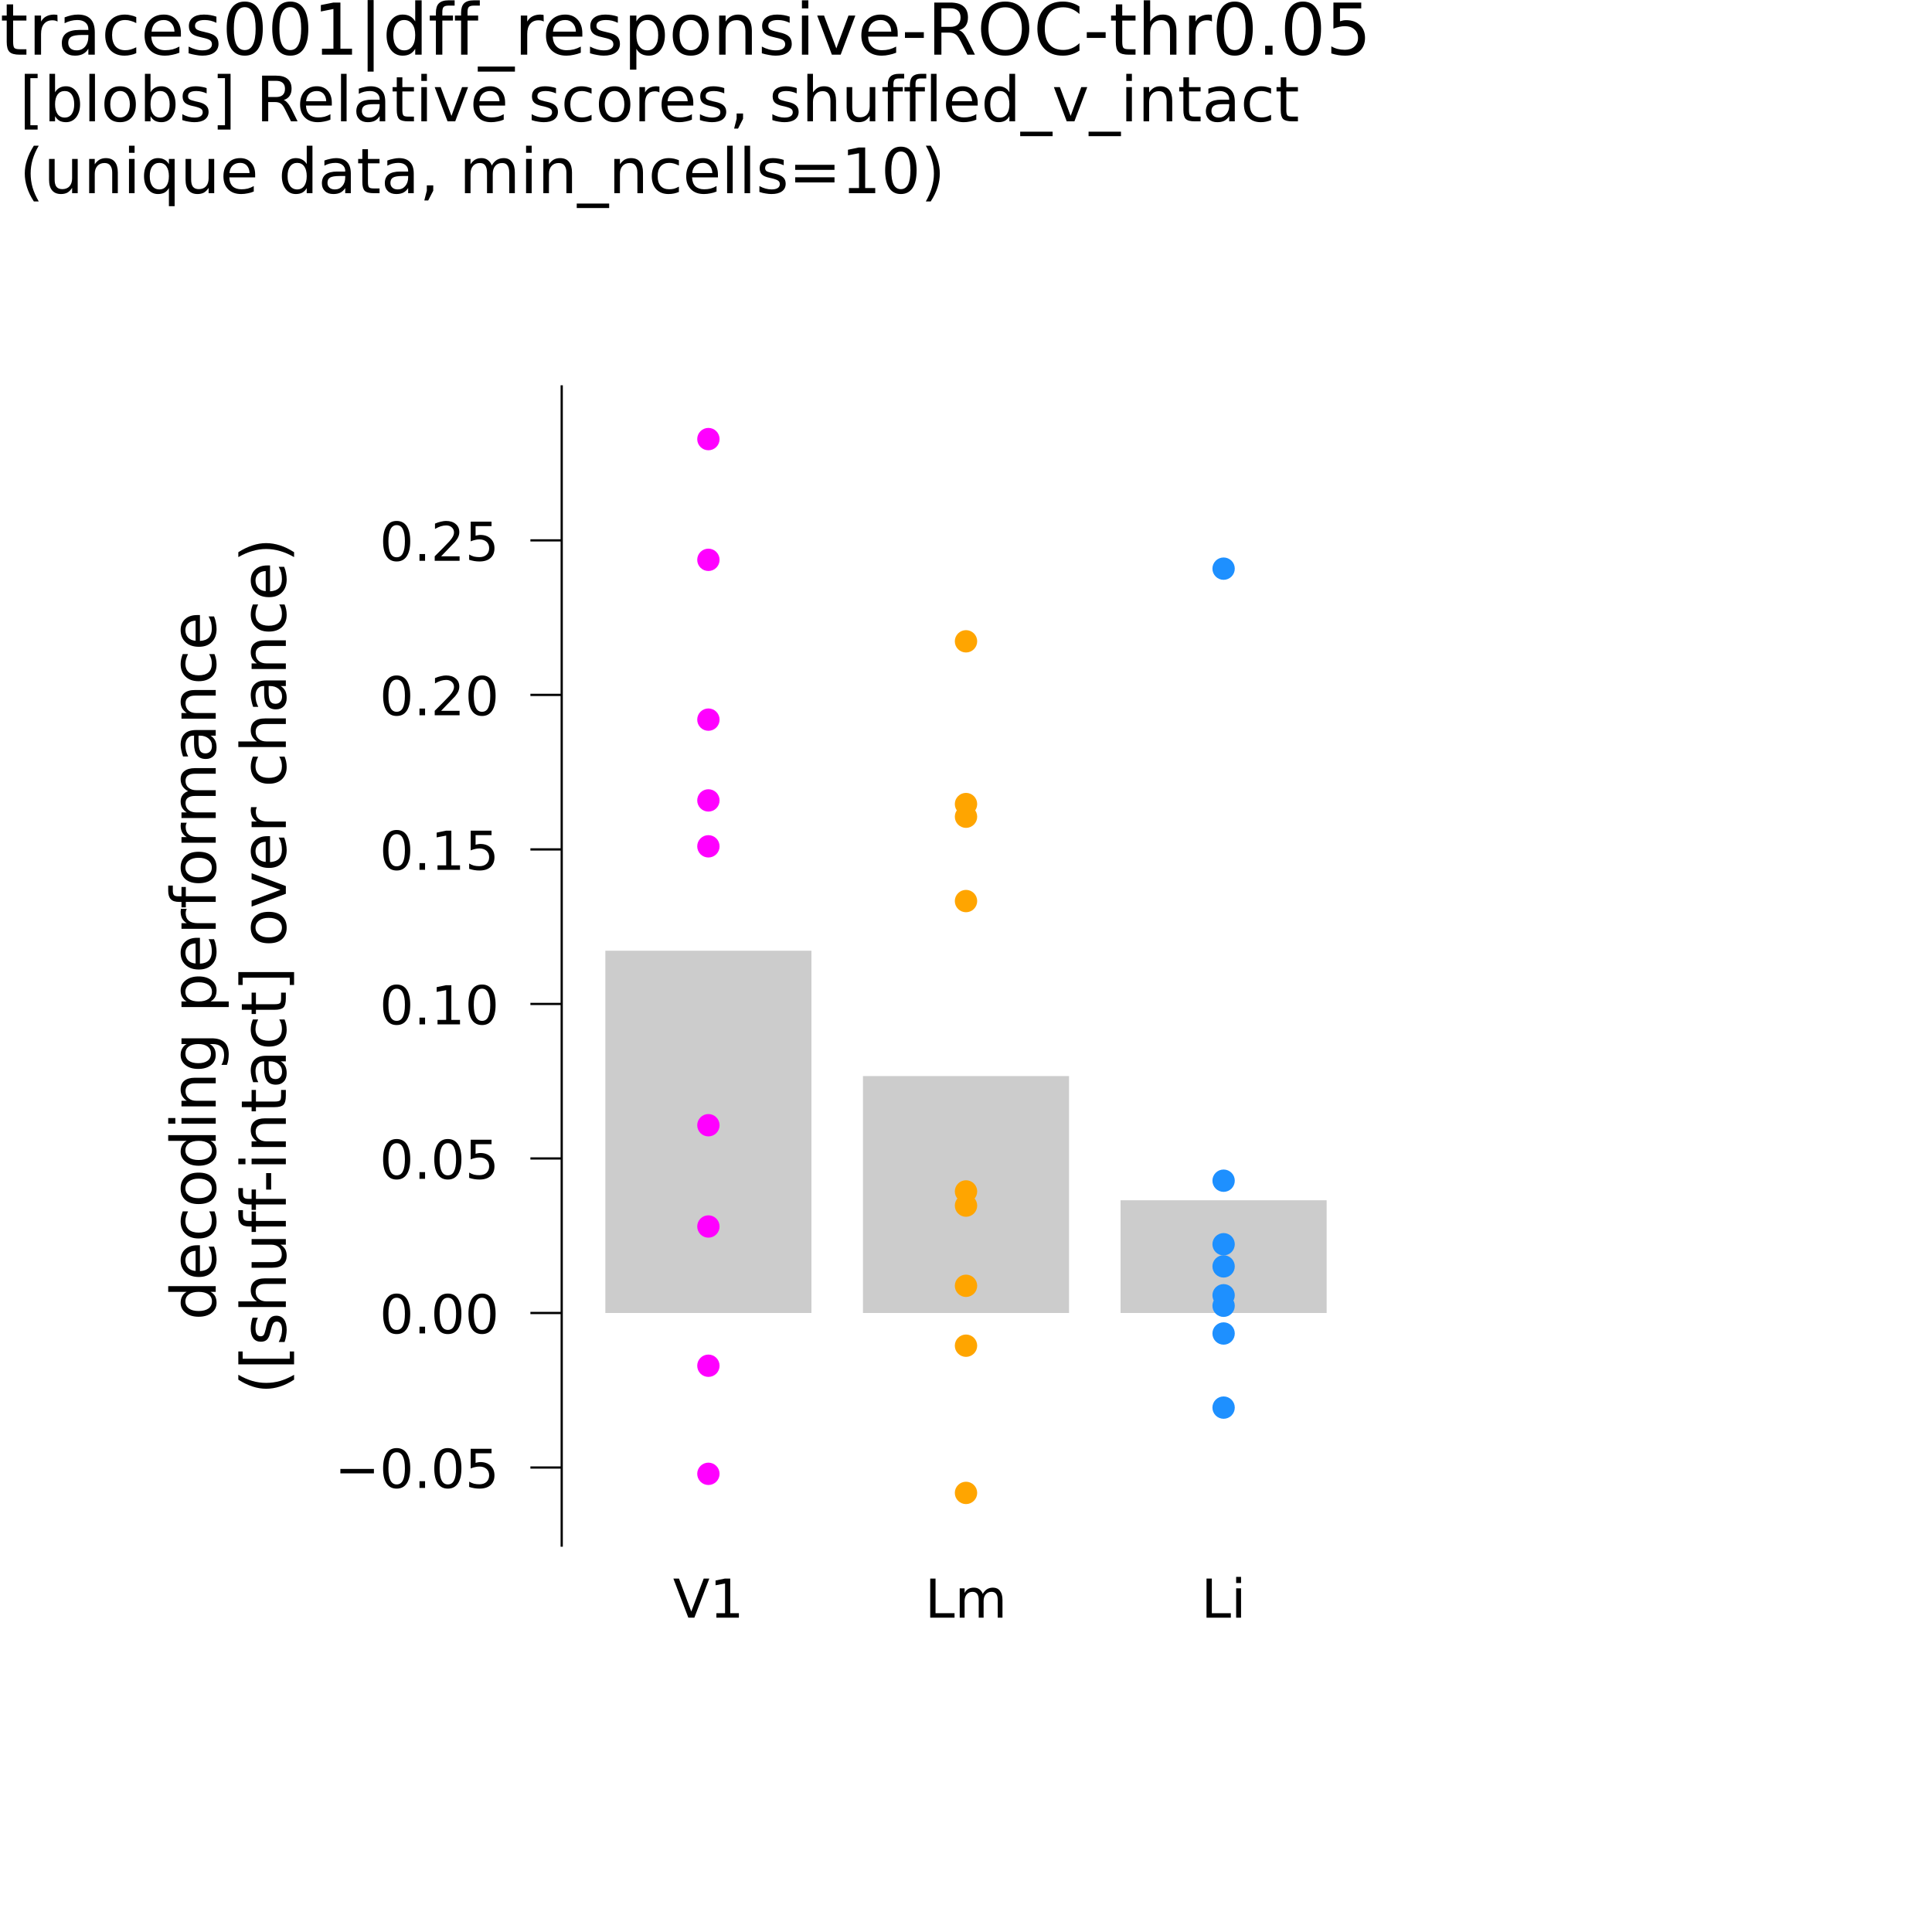
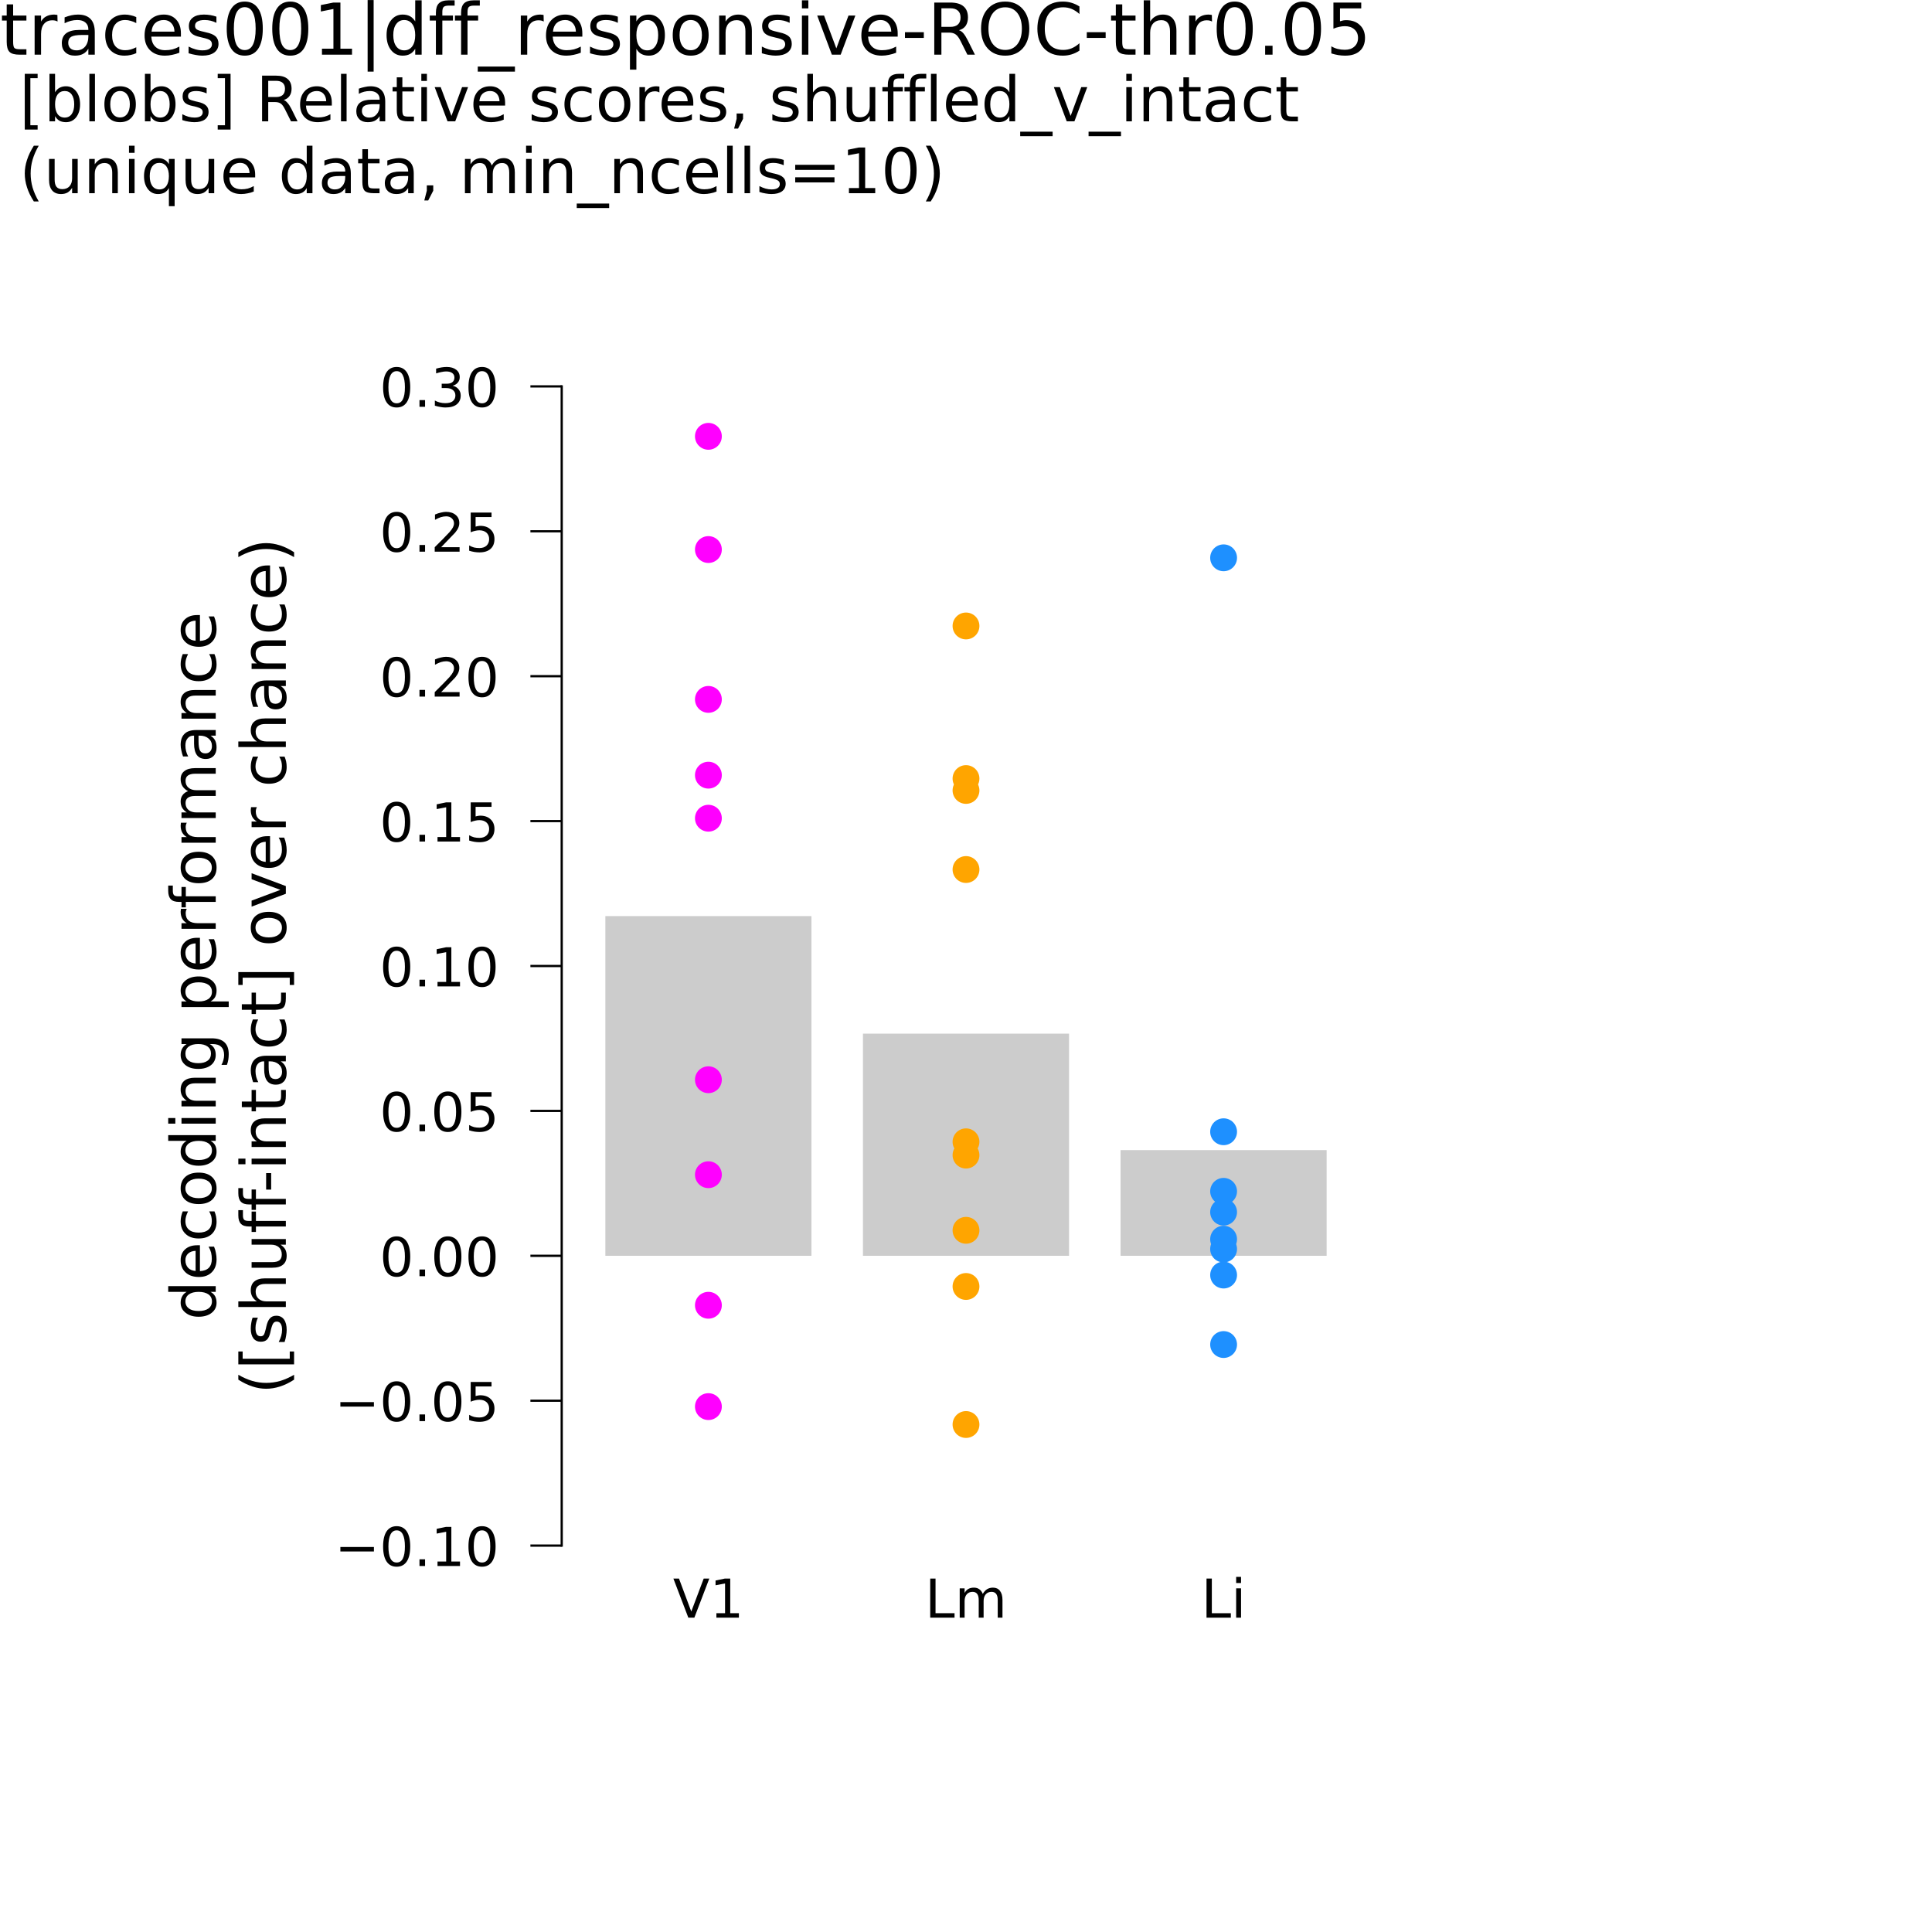
<svg xmlns="http://www.w3.org/2000/svg" xmlns:xlink="http://www.w3.org/1999/xlink" height="216pt" version="1.1" viewBox="0 0 216 216" width="216pt">
  <defs>
    <style type="text/css">*{stroke-linecap:butt;stroke-linejoin:round;}</style>
  </defs>
  <g id="figure_1">
    <g id="patch_1">
      <path d="M 0 216  L 216 216  L 216 0  L 0 0  z " style="fill:#ffffff;" />
    </g>
    <g id="axes_1">
      <g id="patch_2">
        <path d="M 64.8 172.8  L 151.2 172.8  L 151.2 43.2  L 64.8 43.2  z " style="fill:#ffffff;" />
      </g>
      <g id="patch_3">
-         <path clip-path="url(#p2e822d32e2)" d="M 67.68 146.794  L 90.72 146.794  L 90.72 106.293  L 67.68 106.293  z " style="fill:#cccccc;" />
+         <path clip-path="url(#p388903b58b)" d="M 67.68 140.4  L 90.72 140.4  L 90.72 102.422  L 67.68 102.422  z " style="fill:#cccccc;" />
      </g>
      <g id="patch_4">
-         <path clip-path="url(#p2e822d32e2)" d="M 96.48 146.794  L 119.52 146.794  L 119.52 120.306  L 96.48 120.306  z " style="fill:#cccccc;" />
+         <path clip-path="url(#p388903b58b)" d="M 96.48 140.4  L 119.52 140.4  L 119.52 115.562  L 96.48 115.562  z " style="fill:#cccccc;" />
      </g>
      <g id="patch_5">
-         <path clip-path="url(#p2e822d32e2)" d="M 125.28 146.794  L 148.32 146.794  L 148.32 134.191  L 125.28 134.191  z " style="fill:#cccccc;" />
+         <path clip-path="url(#p388903b58b)" d="M 125.28 140.4  L 148.32 140.4  L 148.32 128.583  L 125.28 128.583  z " style="fill:#cccccc;" />
      </g>
      <g id="PathCollection_1">
        <defs>
-           <path d="M 0 1.25  C 0.332 1.25 0.649 1.118 0.884 0.884  C 1.118 0.649 1.25 0.332 1.25 -0  C 1.25 -0.332 1.118 -0.649 0.884 -0.884  C 0.649 -1.118 0.332 -1.25 0 -1.25  C -0.332 -1.25 -0.649 -1.118 -0.884 -0.884  C -1.118 -0.649 -1.25 -0.332 -1.25 0  C -1.25 0.332 -1.118 0.649 -0.884 0.884  C -0.649 1.118 -0.332 1.25 0 1.25  z " id="C0_0_fc98d31fc7" />
+           <path d="M 0 1.5  C 0.398 1.5 0.779 1.342 1.061 1.061  C 1.342 0.779 1.5 0.398 1.5 -0  C 1.5 -0.398 1.342 -0.779 1.061 -1.061  C 0.779 -1.342 0.398 -1.5 0 -1.5  C -0.398 -1.5 -0.779 -1.342 -1.061 -1.061  C -1.342 -0.779 -1.5 -0.398 -1.5 0  C -1.5 0.398 -1.342 0.779 -1.061 1.061  C -0.779 1.342 -0.398 1.5 0 1.5  z " id="C0_0_b2d22d967e" />
        </defs>
-         <g clip-path="url(#p2e822d32e2)">
-           <use style="fill:#ff00ff;" x="79.2" xlink:href="#C0_0_fc98d31fc7" y="152.691" />
-         </g>
-         <g clip-path="url(#p2e822d32e2)">
-           <use style="fill:#ff00ff;" x="79.2" xlink:href="#C0_0_fc98d31fc7" y="125.802" />
-         </g>
-         <g clip-path="url(#p2e822d32e2)">
-           <use style="fill:#ff00ff;" x="79.2" xlink:href="#C0_0_fc98d31fc7" y="164.775" />
-         </g>
-         <g clip-path="url(#p2e822d32e2)">
-           <use style="fill:#ff00ff;" x="79.2" xlink:href="#C0_0_fc98d31fc7" y="80.455" />
-         </g>
-         <g clip-path="url(#p2e822d32e2)">
-           <use style="fill:#ff00ff;" x="79.2" xlink:href="#C0_0_fc98d31fc7" y="94.621" />
-         </g>
-         <g clip-path="url(#p2e822d32e2)">
-           <use style="fill:#ff00ff;" x="79.2" xlink:href="#C0_0_fc98d31fc7" y="62.59" />
-         </g>
-         <g clip-path="url(#p2e822d32e2)">
-           <use style="fill:#ff00ff;" x="79.2" xlink:href="#C0_0_fc98d31fc7" y="89.488" />
-         </g>
-         <g clip-path="url(#p2e822d32e2)">
-           <use style="fill:#ff00ff;" x="79.2" xlink:href="#C0_0_fc98d31fc7" y="49.091" />
-         </g>
-         <g clip-path="url(#p2e822d32e2)">
-           <use style="fill:#ff00ff;" x="79.2" xlink:href="#C0_0_fc98d31fc7" y="137.124" />
+         <g clip-path="url(#p388903b58b)">
+           <use style="fill:#ff00ff;" x="79.2" xlink:href="#C0_0_b2d22d967e" y="145.93" />
+         </g>
+         <g clip-path="url(#p388903b58b)">
+           <use style="fill:#ff00ff;" x="79.2" xlink:href="#C0_0_b2d22d967e" y="120.715" />
+         </g>
+         <g clip-path="url(#p388903b58b)">
+           <use style="fill:#ff00ff;" x="79.2" xlink:href="#C0_0_b2d22d967e" y="157.261" />
+         </g>
+         <g clip-path="url(#p388903b58b)">
+           <use style="fill:#ff00ff;" x="79.2" xlink:href="#C0_0_b2d22d967e" y="78.193" />
+         </g>
+         <g clip-path="url(#p388903b58b)">
+           <use style="fill:#ff00ff;" x="79.2" xlink:href="#C0_0_b2d22d967e" y="91.477" />
+         </g>
+         <g clip-path="url(#p388903b58b)">
+           <use style="fill:#ff00ff;" x="79.2" xlink:href="#C0_0_b2d22d967e" y="61.44" />
+         </g>
+         <g clip-path="url(#p388903b58b)">
+           <use style="fill:#ff00ff;" x="79.2" xlink:href="#C0_0_b2d22d967e" y="86.664" />
+         </g>
+         <g clip-path="url(#p388903b58b)">
+           <use style="fill:#ff00ff;" x="79.2" xlink:href="#C0_0_b2d22d967e" y="48.782" />
+         </g>
+         <g clip-path="url(#p388903b58b)">
+           <use style="fill:#ff00ff;" x="79.2" xlink:href="#C0_0_b2d22d967e" y="131.333" />
        </g>
      </g>
      <g id="PathCollection_2">
        <defs>
-           <path d="M 0 1.25  C 0.332 1.25 0.649 1.118 0.884 0.884  C 1.118 0.649 1.25 0.332 1.25 -0  C 1.25 -0.332 1.118 -0.649 0.884 -0.884  C 0.649 -1.118 0.332 -1.25 0 -1.25  C -0.332 -1.25 -0.649 -1.118 -0.884 -0.884  C -1.118 -0.649 -1.25 -0.332 -1.25 0  C -1.25 0.332 -1.118 0.649 -0.884 0.884  C -0.649 1.118 -0.332 1.25 0 1.25  z " id="C1_0_555aefcc3a" />
+           <path d="M 0 1.5  C 0.398 1.5 0.779 1.342 1.061 1.061  C 1.342 0.779 1.5 0.398 1.5 -0  C 1.5 -0.398 1.342 -0.779 1.061 -1.061  C 0.779 -1.342 0.398 -1.5 0 -1.5  C -0.398 -1.5 -0.779 -1.342 -1.061 -1.061  C -1.342 -0.779 -1.5 -0.398 -1.5 0  C -1.5 0.398 -1.342 0.779 -1.061 1.061  C -0.779 1.342 -0.398 1.5 0 1.5  z " id="C1_0_022b7b64dc" />
        </defs>
-         <g clip-path="url(#p2e822d32e2)">
-           <use style="fill:#ffa500;" x="108" xlink:href="#C1_0_555aefcc3a" y="134.789" />
-         </g>
-         <g clip-path="url(#p2e822d32e2)">
-           <use style="fill:#ffa500;" x="108" xlink:href="#C1_0_555aefcc3a" y="143.754" />
-         </g>
-         <g clip-path="url(#p2e822d32e2)">
-           <use style="fill:#ffa500;" x="108" xlink:href="#C1_0_555aefcc3a" y="166.909" />
-         </g>
-         <g clip-path="url(#p2e822d32e2)">
-           <use style="fill:#ffa500;" x="108" xlink:href="#C1_0_555aefcc3a" y="91.309" />
-         </g>
-         <g clip-path="url(#p2e822d32e2)">
-           <use style="fill:#ffa500;" x="108" xlink:href="#C1_0_555aefcc3a" y="89.895" />
-         </g>
-         <g clip-path="url(#p2e822d32e2)">
-           <use style="fill:#ffa500;" x="108" xlink:href="#C1_0_555aefcc3a" y="133.203" />
-         </g>
-         <g clip-path="url(#p2e822d32e2)">
-           <use style="fill:#ffa500;" x="108" xlink:href="#C1_0_555aefcc3a" y="71.7" />
-         </g>
-         <g clip-path="url(#p2e822d32e2)">
-           <use style="fill:#ffa500;" x="108" xlink:href="#C1_0_555aefcc3a" y="100.74" />
-         </g>
-         <g clip-path="url(#p2e822d32e2)">
-           <use style="fill:#ffa500;" x="108" xlink:href="#C1_0_555aefcc3a" y="150.451" />
+         <g clip-path="url(#p388903b58b)">
+           <use style="fill:#ffa500;" x="108" xlink:href="#C1_0_022b7b64dc" y="129.143" />
+         </g>
+         <g clip-path="url(#p388903b58b)">
+           <use style="fill:#ffa500;" x="108" xlink:href="#C1_0_022b7b64dc" y="137.55" />
+         </g>
+         <g clip-path="url(#p388903b58b)">
+           <use style="fill:#ffa500;" x="108" xlink:href="#C1_0_022b7b64dc" y="159.263" />
+         </g>
+         <g clip-path="url(#p388903b58b)">
+           <use style="fill:#ffa500;" x="108" xlink:href="#C1_0_022b7b64dc" y="88.371" />
+         </g>
+         <g clip-path="url(#p388903b58b)">
+           <use style="fill:#ffa500;" x="108" xlink:href="#C1_0_022b7b64dc" y="87.045" />
+         </g>
+         <g clip-path="url(#p388903b58b)">
+           <use style="fill:#ffa500;" x="108" xlink:href="#C1_0_022b7b64dc" y="127.656" />
+         </g>
+         <g clip-path="url(#p388903b58b)">
+           <use style="fill:#ffa500;" x="108" xlink:href="#C1_0_022b7b64dc" y="69.983" />
+         </g>
+         <g clip-path="url(#p388903b58b)">
+           <use style="fill:#ffa500;" x="108" xlink:href="#C1_0_022b7b64dc" y="97.214" />
+         </g>
+         <g clip-path="url(#p388903b58b)">
+           <use style="fill:#ffa500;" x="108" xlink:href="#C1_0_022b7b64dc" y="143.829" />
        </g>
      </g>
      <g id="PathCollection_3">
        <defs>
-           <path d="M 0 1.25  C 0.332 1.25 0.649 1.118 0.884 0.884  C 1.118 0.649 1.25 0.332 1.25 -0  C 1.25 -0.332 1.118 -0.649 0.884 -0.884  C 0.649 -1.118 0.332 -1.25 0 -1.25  C -0.332 -1.25 -0.649 -1.118 -0.884 -0.884  C -1.118 -0.649 -1.25 -0.332 -1.25 0  C -1.25 0.332 -1.118 0.649 -0.884 0.884  C -0.649 1.118 -0.332 1.25 0 1.25  z " id="C2_0_aa7ba392db" />
+           <path d="M 0 1.5  C 0.398 1.5 0.779 1.342 1.061 1.061  C 1.342 0.779 1.5 0.398 1.5 -0  C 1.5 -0.398 1.342 -0.779 1.061 -1.061  C 0.779 -1.342 0.398 -1.5 0 -1.5  C -0.398 -1.5 -0.779 -1.342 -1.061 -1.061  C -1.342 -0.779 -1.5 -0.398 -1.5 0  C -1.5 0.398 -1.342 0.779 -1.061 1.061  C -0.779 1.342 -0.398 1.5 0 1.5  z " id="C2_0_68e5b6b6f0" />
        </defs>
-         <g clip-path="url(#p2e822d32e2)">
-           <use style="fill:#1e90ff;" x="136.8" xlink:href="#C2_0_aa7ba392db" y="132.003" />
-         </g>
-         <g clip-path="url(#p2e822d32e2)">
-           <use style="fill:#1e90ff;" x="136.8" xlink:href="#C2_0_aa7ba392db" y="157.373" />
-         </g>
-         <g clip-path="url(#p2e822d32e2)">
-           <use style="fill:#1e90ff;" x="136.8" xlink:href="#C2_0_aa7ba392db" y="139.107" />
-         </g>
-         <g clip-path="url(#p2e822d32e2)">
-           <use style="fill:#1e90ff;" x="136.8" xlink:href="#C2_0_aa7ba392db" y="63.576" />
-         </g>
-         <g clip-path="url(#p2e822d32e2)">
-           <use style="fill:#1e90ff;" x="136.8" xlink:href="#C2_0_aa7ba392db" y="141.585" />
-         </g>
-         <g clip-path="url(#p2e822d32e2)">
-           <use style="fill:#1e90ff;" x="136.8" xlink:href="#C2_0_aa7ba392db" y="145.986" />
-         </g>
-         <g clip-path="url(#p2e822d32e2)">
-           <use style="fill:#1e90ff;" x="136.8" xlink:href="#C2_0_aa7ba392db" y="144.812" />
-         </g>
-         <g clip-path="url(#p2e822d32e2)">
-           <use style="fill:#1e90ff;" x="136.8" xlink:href="#C2_0_aa7ba392db" y="149.087" />
+         <g clip-path="url(#p388903b58b)">
+           <use style="fill:#1e90ff;" x="136.8" xlink:href="#C2_0_68e5b6b6f0" y="126.531" />
+         </g>
+         <g clip-path="url(#p388903b58b)">
+           <use style="fill:#1e90ff;" x="136.8" xlink:href="#C2_0_68e5b6b6f0" y="150.321" />
+         </g>
+         <g clip-path="url(#p388903b58b)">
+           <use style="fill:#1e90ff;" x="136.8" xlink:href="#C2_0_68e5b6b6f0" y="133.192" />
+         </g>
+         <g clip-path="url(#p388903b58b)">
+           <use style="fill:#1e90ff;" x="136.8" xlink:href="#C2_0_68e5b6b6f0" y="62.365" />
+         </g>
+         <g clip-path="url(#p388903b58b)">
+           <use style="fill:#1e90ff;" x="136.8" xlink:href="#C2_0_68e5b6b6f0" y="135.516" />
+         </g>
+         <g clip-path="url(#p388903b58b)">
+           <use style="fill:#1e90ff;" x="136.8" xlink:href="#C2_0_68e5b6b6f0" y="139.643" />
+         </g>
+         <g clip-path="url(#p388903b58b)">
+           <use style="fill:#1e90ff;" x="136.8" xlink:href="#C2_0_68e5b6b6f0" y="138.542" />
+         </g>
+         <g clip-path="url(#p388903b58b)">
+           <use style="fill:#1e90ff;" x="136.8" xlink:href="#C2_0_68e5b6b6f0" y="142.551" />
        </g>
      </g>
      <g id="PathCollection_4" />
      <g id="PathCollection_5" />
      <g id="PathCollection_6" />
      <g id="matplotlib.axis_1">
        <g id="xtick_1">
          <g id="line2d_1" />
          <g id="text_1">
            <text style="font-family:DejaVu Sans;font-size:6px;font-stretch:normal;font-style:normal;font-weight:normal;text-anchor:middle;" transform="rotate(-0, 79.2, 180.8591)" x="79.2" y="180.859">V1</text>
          </g>
        </g>
        <g id="xtick_2">
          <g id="line2d_2" />
          <g id="text_2">
            <text style="font-family:DejaVu Sans;font-size:6px;font-stretch:normal;font-style:normal;font-weight:normal;text-anchor:middle;" transform="rotate(-0, 108, 180.8591)" x="108" y="180.859">Lm</text>
          </g>
        </g>
        <g id="xtick_3">
          <g id="line2d_3" />
          <g id="text_3">
            <text style="font-family:DejaVu Sans;font-size:6px;font-stretch:normal;font-style:normal;font-weight:normal;text-anchor:middle;" transform="rotate(-0, 136.8, 180.8591)" x="136.8" y="180.859">Li</text>
          </g>
        </g>
      </g>
      <g id="matplotlib.axis_2">
        <g id="ytick_1">
          <g id="line2d_4">
            <defs>
-               <path d="M 0 0  L -3.5 0  " id="m1263ce92a4" style="stroke:#000000;stroke-width:0.25;" />
+               <path d="M 0 0  L -3.5 0  " id="m2e256a3be3" style="stroke:#000000;stroke-width:0.25;" />
            </defs>
            <g>
-               <use style="stroke:#000000;stroke-width:0.25;" x="62.8" xlink:href="#m1263ce92a4" y="164.07" />
+               <use style="stroke:#000000;stroke-width:0.25;" x="62.8" xlink:href="#m2e256a3be3" y="172.8" />
            </g>
          </g>
          <g id="text_4">
-             <text style="font-family:DejaVu Sans;font-size:6px;font-stretch:normal;font-style:normal;font-weight:normal;text-anchor:end;" transform="rotate(-0, 55.8, 166.3491)" x="55.8" y="166.349">−0.05</text>
+             <text style="font-family:DejaVu Sans;font-size:6px;font-stretch:normal;font-style:normal;font-weight:normal;text-anchor:end;" transform="rotate(-0, 55.8, 175.0795)" x="55.8" y="175.08">−0.10</text>
          </g>
        </g>
        <g id="ytick_2">
          <g id="line2d_5">
            <g>
-               <use style="stroke:#000000;stroke-width:0.25;" x="62.8" xlink:href="#m1263ce92a4" y="146.794" />
+               <use style="stroke:#000000;stroke-width:0.25;" x="62.8" xlink:href="#m2e256a3be3" y="156.6" />
            </g>
          </g>
          <g id="text_5">
-             <text style="font-family:DejaVu Sans;font-size:6px;font-stretch:normal;font-style:normal;font-weight:normal;text-anchor:end;" transform="rotate(-0, 55.8, 149.0731)" x="55.8" y="149.073">0.00</text>
+             <text style="font-family:DejaVu Sans;font-size:6px;font-stretch:normal;font-style:normal;font-weight:normal;text-anchor:end;" transform="rotate(-0, 55.8, 158.8795)" x="55.8" y="158.88">−0.05</text>
          </g>
        </g>
        <g id="ytick_3">
          <g id="line2d_6">
            <g>
-               <use style="stroke:#000000;stroke-width:0.25;" x="62.8" xlink:href="#m1263ce92a4" y="129.518" />
+               <use style="stroke:#000000;stroke-width:0.25;" x="62.8" xlink:href="#m2e256a3be3" y="140.4" />
            </g>
          </g>
          <g id="text_6">
-             <text style="font-family:DejaVu Sans;font-size:6px;font-stretch:normal;font-style:normal;font-weight:normal;text-anchor:end;" transform="rotate(-0, 55.8, 131.7971)" x="55.8" y="131.797">0.05</text>
+             <text style="font-family:DejaVu Sans;font-size:6px;font-stretch:normal;font-style:normal;font-weight:normal;text-anchor:end;" transform="rotate(-0, 55.8, 142.6795)" x="55.8" y="142.68">0.00</text>
          </g>
        </g>
        <g id="ytick_4">
          <g id="line2d_7">
            <g>
-               <use style="stroke:#000000;stroke-width:0.25;" x="62.8" xlink:href="#m1263ce92a4" y="112.242" />
+               <use style="stroke:#000000;stroke-width:0.25;" x="62.8" xlink:href="#m2e256a3be3" y="124.2" />
            </g>
          </g>
          <g id="text_7">
-             <text style="font-family:DejaVu Sans;font-size:6px;font-stretch:normal;font-style:normal;font-weight:normal;text-anchor:end;" transform="rotate(-0, 55.8, 114.5212)" x="55.8" y="114.521">0.10</text>
+             <text style="font-family:DejaVu Sans;font-size:6px;font-stretch:normal;font-style:normal;font-weight:normal;text-anchor:end;" transform="rotate(-0, 55.8, 126.4795)" x="55.8" y="126.48">0.05</text>
          </g>
        </g>
        <g id="ytick_5">
          <g id="line2d_8">
            <g>
-               <use style="stroke:#000000;stroke-width:0.25;" x="62.8" xlink:href="#m1263ce92a4" y="94.966" />
+               <use style="stroke:#000000;stroke-width:0.25;" x="62.8" xlink:href="#m2e256a3be3" y="108" />
            </g>
          </g>
          <g id="text_8">
-             <text style="font-family:DejaVu Sans;font-size:6px;font-stretch:normal;font-style:normal;font-weight:normal;text-anchor:end;" transform="rotate(-0, 55.8, 97.24524)" x="55.8" y="97.245">0.15</text>
+             <text style="font-family:DejaVu Sans;font-size:6px;font-stretch:normal;font-style:normal;font-weight:normal;text-anchor:end;" transform="rotate(-0, 55.8, 110.2795)" x="55.8" y="110.28">0.10</text>
          </g>
        </g>
        <g id="ytick_6">
          <g id="line2d_9">
            <g>
-               <use style="stroke:#000000;stroke-width:0.25;" x="62.8" xlink:href="#m1263ce92a4" y="77.69" />
+               <use style="stroke:#000000;stroke-width:0.25;" x="62.8" xlink:href="#m2e256a3be3" y="91.8" />
            </g>
          </g>
          <g id="text_9">
-             <text style="font-family:DejaVu Sans;font-size:6px;font-stretch:normal;font-style:normal;font-weight:normal;text-anchor:end;" transform="rotate(-0, 55.8, 79.96928)" x="55.8" y="79.969">0.20</text>
+             <text style="font-family:DejaVu Sans;font-size:6px;font-stretch:normal;font-style:normal;font-weight:normal;text-anchor:end;" transform="rotate(-0, 55.8, 94.07953)" x="55.8" y="94.08">0.15</text>
          </g>
        </g>
        <g id="ytick_7">
          <g id="line2d_10">
            <g>
-               <use style="stroke:#000000;stroke-width:0.25;" x="62.8" xlink:href="#m1263ce92a4" y="60.414" />
+               <use style="stroke:#000000;stroke-width:0.25;" x="62.8" xlink:href="#m2e256a3be3" y="75.6" />
            </g>
          </g>
          <g id="text_10">
-             <text style="font-family:DejaVu Sans;font-size:6px;font-stretch:normal;font-style:normal;font-weight:normal;text-anchor:end;" transform="rotate(-0, 55.8, 62.69333)" x="55.8" y="62.693">0.25</text>
-           </g>
-         </g>
-         <g id="text_11">
+             <text style="font-family:DejaVu Sans;font-size:6px;font-stretch:normal;font-style:normal;font-weight:normal;text-anchor:end;" transform="rotate(-0, 55.8, 77.87953)" x="55.8" y="77.88">0.20</text>
+           </g>
+         </g>
+         <g id="ytick_8">
+           <g id="line2d_11">
+             <g>
+               <use style="stroke:#000000;stroke-width:0.25;" x="62.8" xlink:href="#m2e256a3be3" y="59.4" />
+             </g>
+           </g>
+           <g id="text_11">
+             <text style="font-family:DejaVu Sans;font-size:6px;font-stretch:normal;font-style:normal;font-weight:normal;text-anchor:end;" transform="rotate(-0, 55.8, 61.67953)" x="55.8" y="61.68">0.25</text>
+           </g>
+         </g>
+         <g id="ytick_9">
+           <g id="line2d_12">
+             <g>
+               <use style="stroke:#000000;stroke-width:0.25;" x="62.8" xlink:href="#m2e256a3be3" y="43.2" />
+             </g>
+           </g>
+           <g id="text_12">
+             <text style="font-family:DejaVu Sans;font-size:6px;font-stretch:normal;font-style:normal;font-weight:normal;text-anchor:end;" transform="rotate(-0, 55.8, 45.47953)" x="55.8" y="45.48">0.30</text>
+           </g>
+         </g>
+         <g id="text_13">
          <text style="font-family:DejaVu Sans;font-size:7px;font-stretch:normal;font-style:normal;font-weight:normal;" transform="translate(24.11856 147.6041)rotate(-90)">decoding performance</text>
          <text style="font-family:DejaVu Sans;font-size:7px;font-stretch:normal;font-style:normal;font-weight:normal;" transform="translate(31.95703 155.874)rotate(-90)">([shuff-intact] over chance)</text>
        </g>
      </g>
      <g id="patch_6">
        <path d="M 62.8 172.8  L 62.8 43.2  " style="fill:none;stroke:#000000;stroke-linecap:square;stroke-linejoin:miter;stroke-width:0.25;" />
      </g>
    </g>
-     <g id="text_12">
+     <g id="text_14">
      <text style="font-family:DejaVu Sans;font-size:7px;font-stretch:normal;font-style:normal;font-weight:normal;" transform="translate(2.16 13.56684)">[blobs] Relative scores, shuffled_v_intact</text>
      <text style="font-family:DejaVu Sans;font-size:7px;font-stretch:normal;font-style:normal;font-weight:normal;" transform="translate(2.16 21.6)">(unique data, min_ncells=10)</text>
    </g>
-     <g id="text_13">
+     <g id="text_15">
      <text style="font-family:DejaVu Sans;font-size:8px;font-stretch:normal;font-style:normal;font-weight:normal;text-anchor:start;" transform="rotate(-0, 0, 6.11375)" x="0" y="6.114">traces001|dff_responsive-ROC-thr0.05</text>
    </g>
  </g>
  <defs>
-     <clipPath id="p2e822d32e2">
+     <clipPath id="p388903b58b">
      <rect height="129.6" width="86.4" x="64.8" y="43.2" />
    </clipPath>
  </defs>
</svg>
